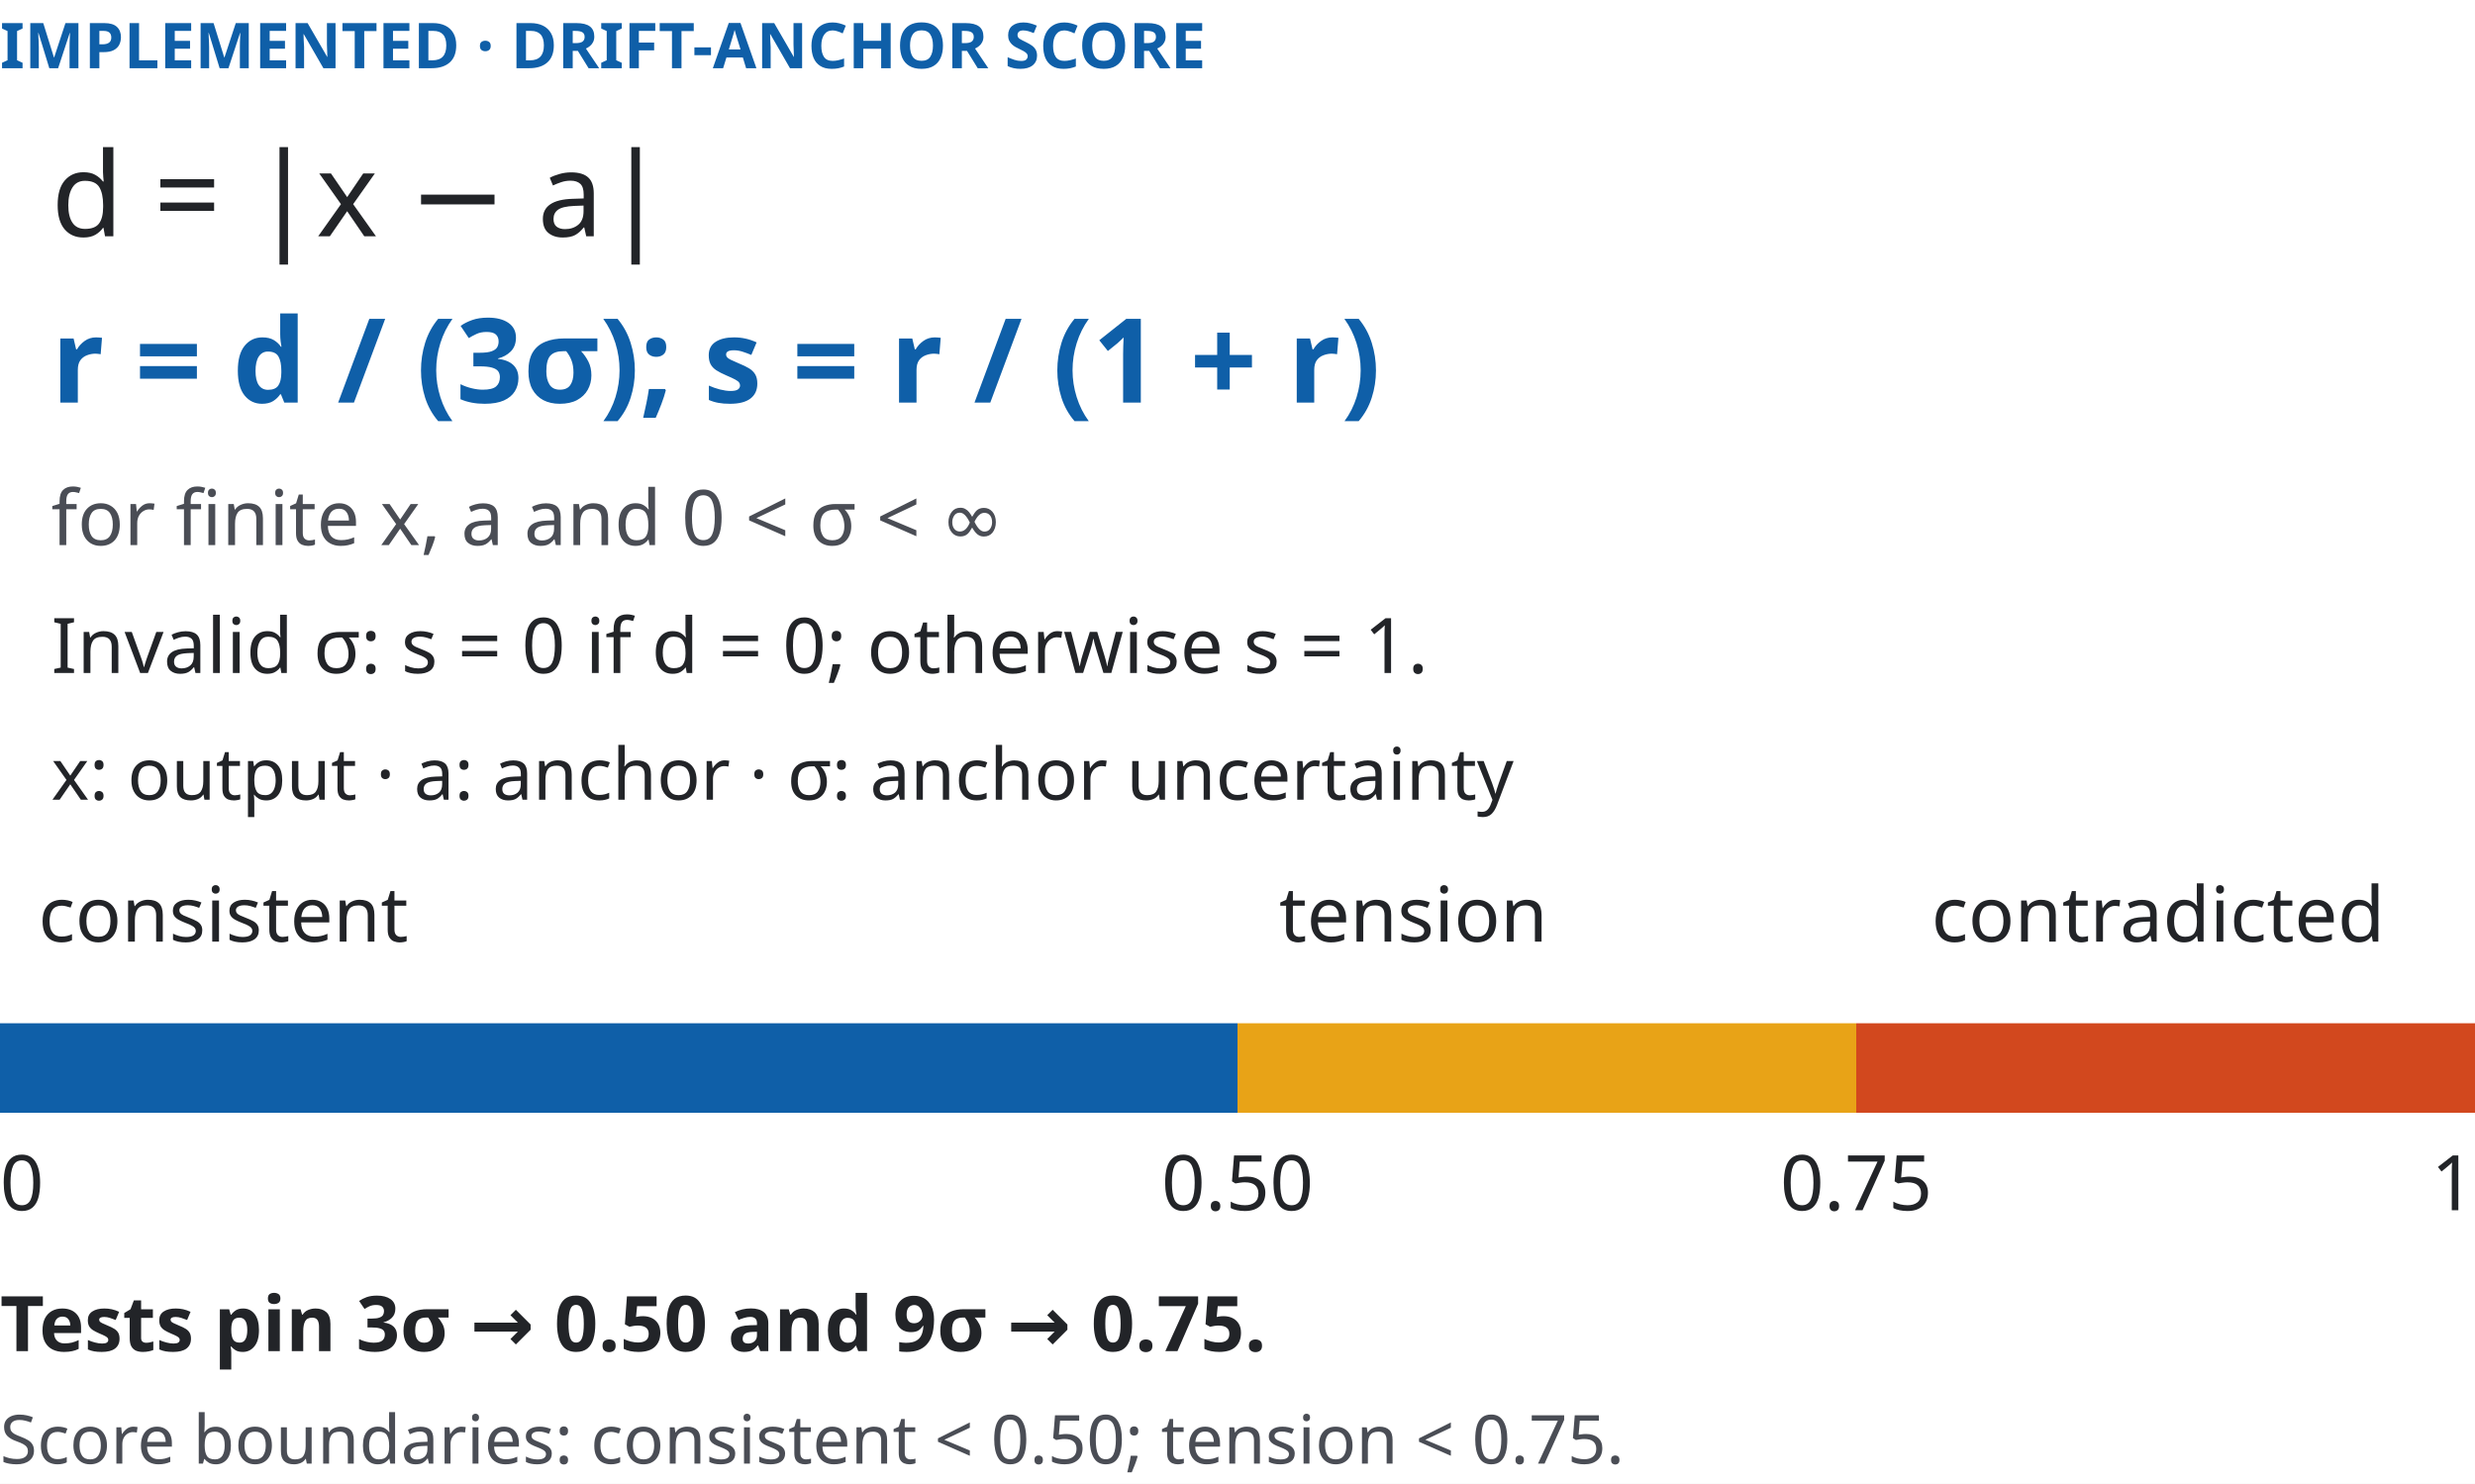
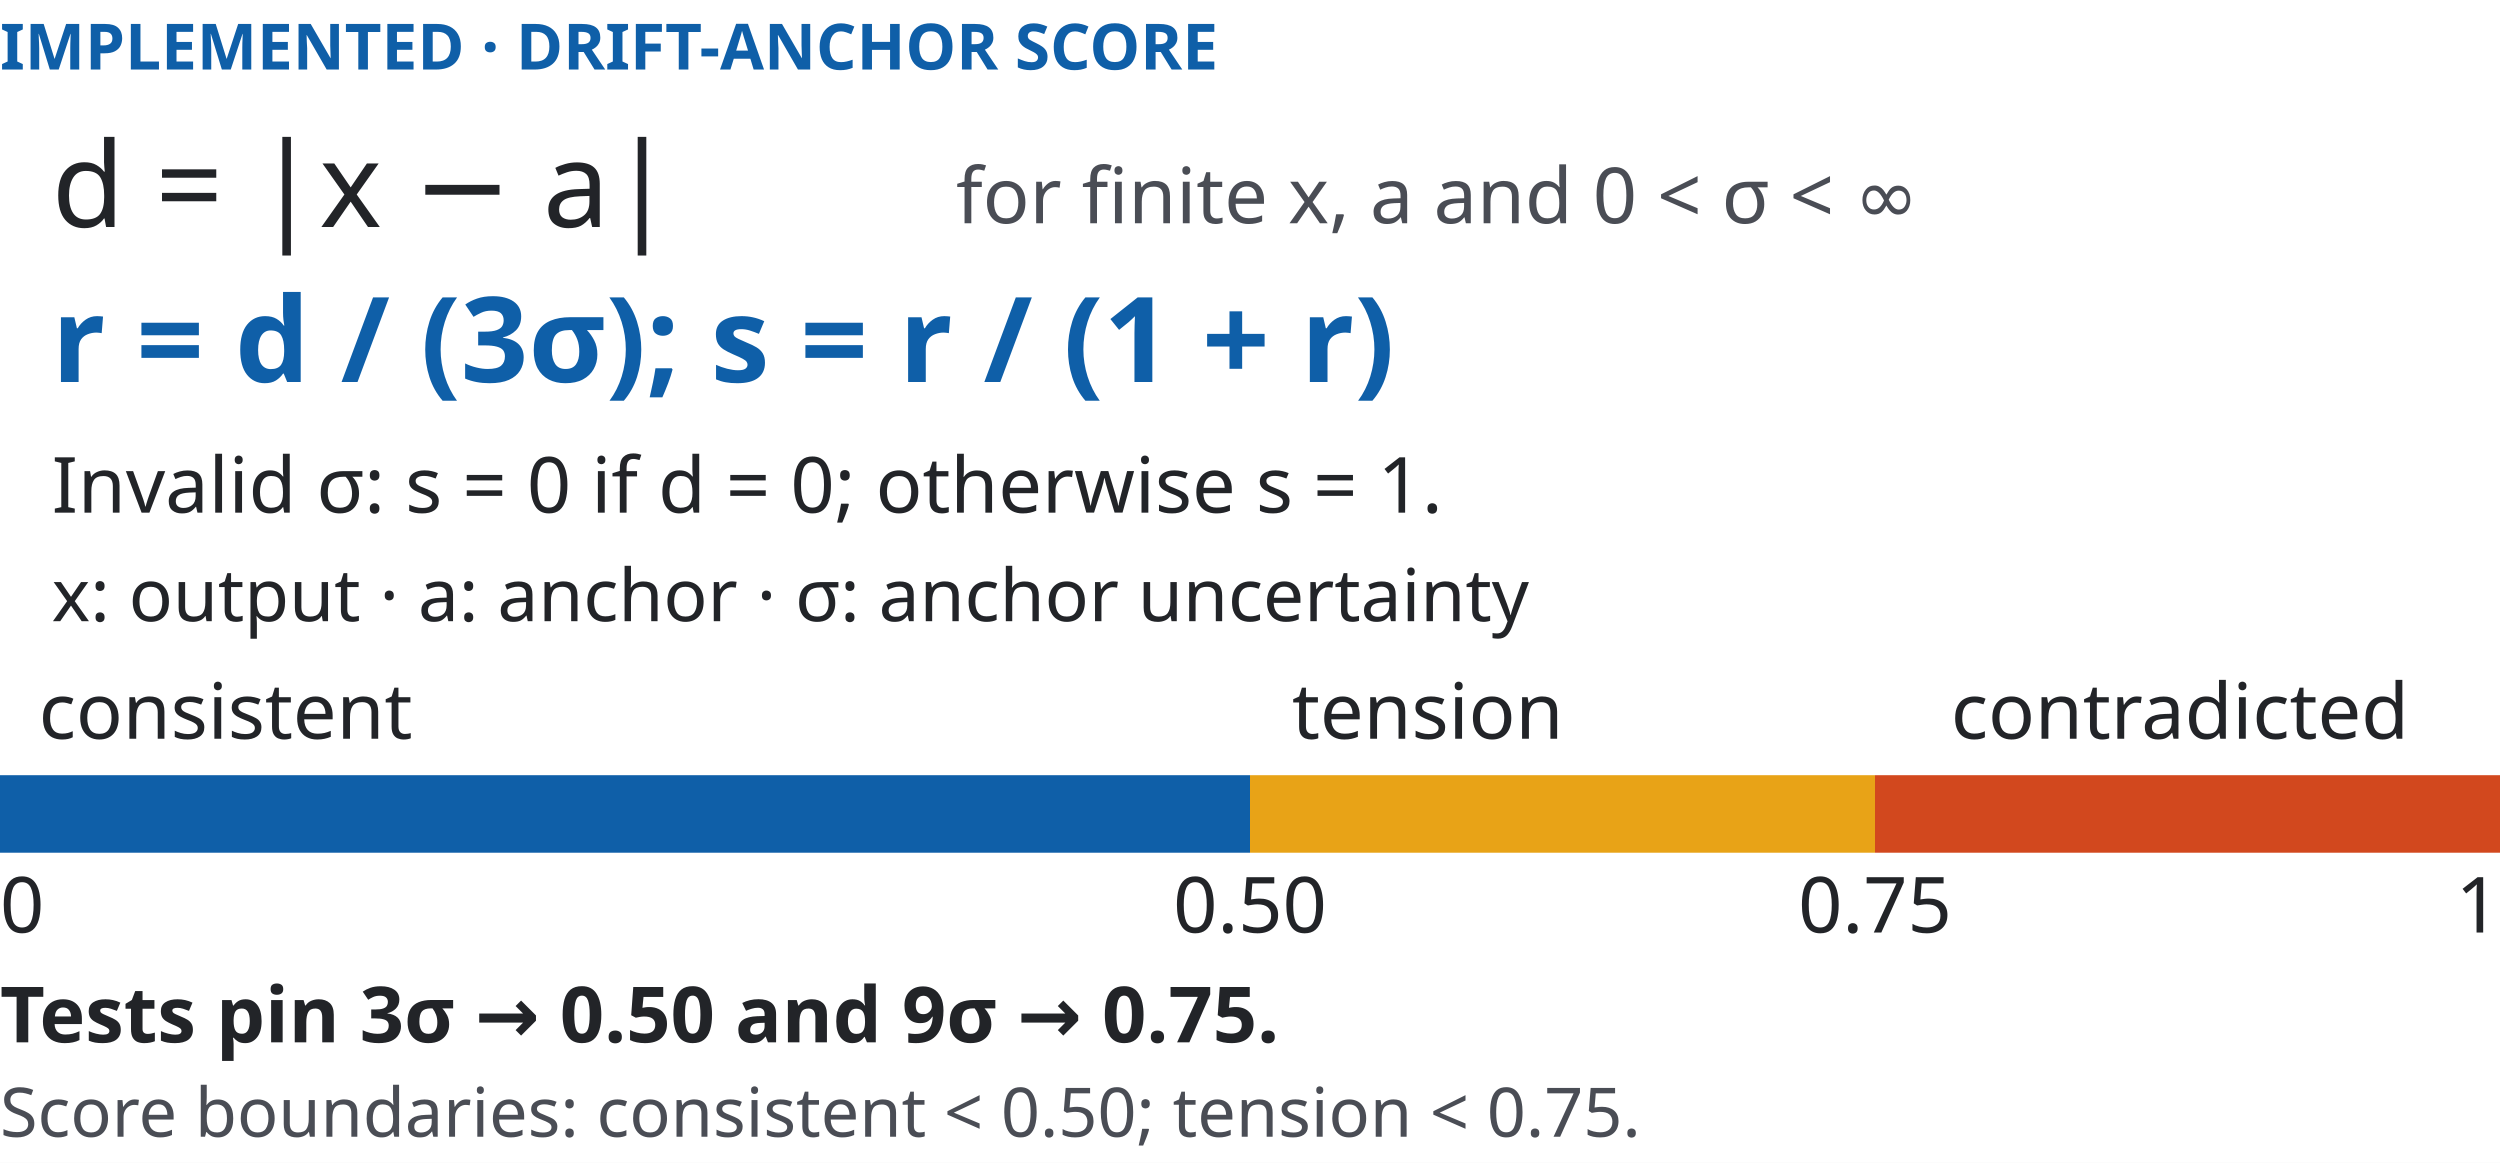
- <svg xmlns="http://www.w3.org/2000/svg" width="548.504pt" height="328.819pt" viewBox="0 0 548.504 328.819" version="1.1">
+ <svg xmlns="http://www.w3.org/2000/svg" width="548.504pt" height="255.118pt" viewBox="0 0 548.504 255.118" version="1.1">
  <defs>
    <style type="text/css">*{stroke-linejoin: round; stroke-linecap: butt}</style>
  </defs>
  <g id="figure_1">
    <g id="patch_1">
-       <path d="M 0 328.819  L 548.504 328.819  L 548.504 0  L 0 0  z " style="fill: #ffffff" />
+       <path d="M 0 255.118  L 548.504 255.118  L 548.504 0  L 0 0  z " style="fill: #ffffff" />
    </g>
    <g id="axes_1">
      <g id="patch_2">
-         <path d="M 0 226.772  L 274.252 226.772  L 274.252 246.614  L 0 246.614  z " clip-path="url(#p586127273f)" style="fill: #0f5fa8" />
+         <path d="M 0 170.079  L 274.252 170.079  L 274.252 187.087  L 0 187.087  z " clip-path="url(#p561f25eb8b)" style="fill: #0f5fa8" />
      </g>
      <g id="patch_3">
-         <path d="M 274.252 226.772  L 411.378 226.772  L 411.378 246.614  L 274.252 246.614  z " clip-path="url(#p586127273f)" style="fill: #e8a317" />
+         <path d="M 274.252 170.079  L 411.378 170.079  L 411.378 187.087  L 274.252 187.087  z " clip-path="url(#p561f25eb8b)" style="fill: #e8a317" />
      </g>
      <g id="patch_4">
-         <path d="M 411.378 226.772  L 548.504 226.772  L 548.504 246.614  L 411.378 246.614  z " clip-path="url(#p586127273f)" style="fill: #d2481e" />
+         <path d="M 411.378 170.079  L 548.504 170.079  L 548.504 187.087  L 411.378 187.087  z " clip-path="url(#p561f25eb8b)" style="fill: #d2481e" />
      </g>
      <g id="text_1">
-         <text style="font-weight: 700; font-size: 14px; font-family: 'IBM Plex Sans'; text-anchor: start; fill: #0f5fa8" x="0" y="15.119" transform="rotate(-0 0 15.11858)">IMPLEMENTED · DRIFT-ANCHOR SCORE</text>
+         <text style="font-weight: 700; font-size: 14px; font-family: 'IBM Plex Sans'; text-anchor: start; fill: #0f5fa8" x="0" y="15.259" transform="rotate(-0 0 15.25858)">IMPLEMENTED · DRIFT-ANCHOR SCORE</text>
      </g>
      <g id="text_2">
-         <text style="font-size: 26px; font-family: 'IBM Plex Sans'; text-anchor: start; fill: #222428" x="11.339" y="52.374" transform="rotate(-0 11.33858 52.37433)">d = |x − a|</text>
+         <text style="font-size: 26px; font-family: 'IBM Plex Sans'; text-anchor: start; fill: #222428" x="11.339" y="49.8" transform="rotate(-0 11.33858 49.79968)">d = |x − a|</text>
      </g>
      <g id="text_3">
-         <text style="font-weight: 600; font-size: 26px; font-family: 'IBM Plex Sans'; text-anchor: start; fill: #0f5fa8" x="11.339" y="89.225" transform="rotate(-0 11.33858 89.22472)">r = d / (3σ);  s = r / (1 + r)</text>
+         <text style="font-size: 17px; font-family: 'IBM Plex Sans'; text-anchor: start; fill: #4a4d55" x="209.764" y="48.98" transform="rotate(-0 209.7638 48.98047)">for finite x, a and 0 &lt; σ &lt; ∞</text>
      </g>
      <g id="text_4">
-         <text style="font-size: 17px; font-family: 'IBM Plex Sans'; text-anchor: start; fill: #4a4d55" x="11.339" y="120.81" transform="rotate(-0 11.33858 120.8105)">for finite x, a and 0 &lt; σ &lt; ∞</text>
+         <text style="font-weight: 600; font-size: 26px; font-family: 'IBM Plex Sans'; text-anchor: start; fill: #0f5fa8" x="11.339" y="83.815" transform="rotate(-0 11.33858 83.81543)">r = d / (3σ);  s = r / (1 + r)</text>
      </g>
      <g id="text_5">
-         <text style="font-size: 17px; font-family: 'IBM Plex Sans'; text-anchor: start; fill: #222428" x="11.339" y="149.157" transform="rotate(-0 11.33858 149.1569)">Invalid σ: s = 0 if d = 0; otherwise s = 1.</text>
+         <text style="font-size: 17px; font-family: 'IBM Plex Sans'; text-anchor: start; fill: #222428" x="11.339" y="112.477" transform="rotate(-0 11.33858 112.4765)">Invalid σ: s = 0 if d = 0; otherwise s = 1.</text>
      </g>
      <g id="text_6">
-         <text style="font-size: 16px; font-family: 'IBM Plex Sans'; text-anchor: start; fill: #222428" x="11.339" y="177.233" transform="rotate(-0 11.33858 177.2334)">x: output · a: anchor · σ: anchor uncertainty</text>
+         <text style="font-size: 16px; font-family: 'IBM Plex Sans'; text-anchor: start; fill: #222428" x="11.339" y="136.291" transform="rotate(-0 11.33858 136.291)">x: output · a: anchor · σ: anchor uncertainty</text>
      </g>
      <g id="text_7">
-         <text style="font-size: 17px; font-family: 'IBM Plex Sans'; text-anchor: start; fill: #222428" x="8.504" y="208.684" transform="rotate(-0 8.503937 208.6845)">consistent</text>
+         <text style="font-size: 17px; font-family: 'IBM Plex Sans'; text-anchor: start; fill: #222428" x="8.504" y="162.083" transform="rotate(-0 8.503937 162.0828)">consistent</text>
      </g>
      <g id="text_8">
-         <text style="font-size: 17px; font-family: 'IBM Plex Sans'; text-anchor: start; fill: #222428" x="283.465" y="208.684" transform="rotate(-0 283.4646 208.6845)">tension</text>
+         <text style="font-size: 17px; font-family: 'IBM Plex Sans'; text-anchor: start; fill: #222428" x="283.465" y="162.083" transform="rotate(-0 283.4646 162.0828)">tension</text>
      </g>
      <g id="text_9">
-         <text style="font-size: 17px; font-family: 'IBM Plex Sans'; text-anchor: start; fill: #222428" x="428.031" y="208.684" transform="rotate(-0 428.0315 208.6845)">contradicted</text>
+         <text style="font-size: 17px; font-family: 'IBM Plex Sans'; text-anchor: start; fill: #222428" x="428.031" y="162.083" transform="rotate(-0 428.0315 162.0828)">contradicted</text>
      </g>
      <g id="text_10">
-         <text style="font-size: 17px; font-family: 'IBM Plex Sans'; text-anchor: start; fill: #222428" x="0" y="268.212" transform="rotate(-0 0 268.212)">0</text>
+         <text style="font-size: 17px; font-family: 'IBM Plex Sans'; text-anchor: start; fill: #222428" x="0" y="204.603" transform="rotate(-0 0 204.6025)">0</text>
      </g>
      <g id="text_11">
-         <text style="font-size: 17px; font-family: 'IBM Plex Sans'; text-anchor: middle; fill: #222428" x="274.252" y="268.212" transform="rotate(-0 274.252 268.212)">0.50</text>
+         <text style="font-size: 17px; font-family: 'IBM Plex Sans'; text-anchor: middle; fill: #222428" x="274.252" y="204.603" transform="rotate(-0 274.252 204.6025)">0.50</text>
      </g>
      <g id="text_12">
-         <text style="font-size: 17px; font-family: 'IBM Plex Sans'; text-anchor: middle; fill: #222428" x="411.378" y="268.212" transform="rotate(-0 411.378 268.212)">0.75</text>
+         <text style="font-size: 17px; font-family: 'IBM Plex Sans'; text-anchor: middle; fill: #222428" x="411.378" y="204.603" transform="rotate(-0 411.378 204.6025)">0.75</text>
      </g>
      <g id="text_13">
-         <text style="font-size: 17px; font-family: 'IBM Plex Sans'; text-anchor: end; fill: #222428" x="548.504" y="268.212" transform="rotate(-0 548.5039 268.212)">1</text>
+         <text style="font-size: 17px; font-family: 'IBM Plex Sans'; text-anchor: end; fill: #222428" x="548.504" y="204.603" transform="rotate(-0 548.5039 204.6025)">1</text>
      </g>
      <g id="text_14">
-         <text style="font-weight: 600; font-size: 17px; font-family: 'IBM Plex Sans'; text-anchor: start; fill: #222428" x="0" y="299.444" transform="rotate(-0 0 299.4436)">Tests pin 3σ → 0.50 and 9σ → 0.75.</text>
+         <text style="font-weight: 600; font-size: 17px; font-family: 'IBM Plex Sans'; text-anchor: start; fill: #222428" x="0" y="228.697" transform="rotate(-0 0 228.697)">Tests pin 3σ → 0.50 and 9σ → 0.75.</text>
      </g>
      <g id="text_15">
-         <text style="font-size: 15px; font-family: 'IBM Plex Sans'; text-anchor: start; fill: #4a4d55" x="0" y="324.365" transform="rotate(-0 0 324.365)">Score boundaries: consistent &lt; 0.50; tension &lt; 0.75.</text>
+         <text style="font-size: 15px; font-family: 'IBM Plex Sans'; text-anchor: start; fill: #4a4d55" x="0" y="249.397" transform="rotate(-0 0 249.3969)">Score boundaries: consistent &lt; 0.50; tension &lt; 0.75.</text>
      </g>
    </g>
  </g>
  <defs>
-     <clipPath id="p586127273f">
-       <rect x="0" y="0" width="548.504" height="328.819" />
+     <clipPath id="p561f25eb8b">
+       <rect x="0" y="0" width="548.504" height="255.118" />
    </clipPath>
  </defs>
</svg>
